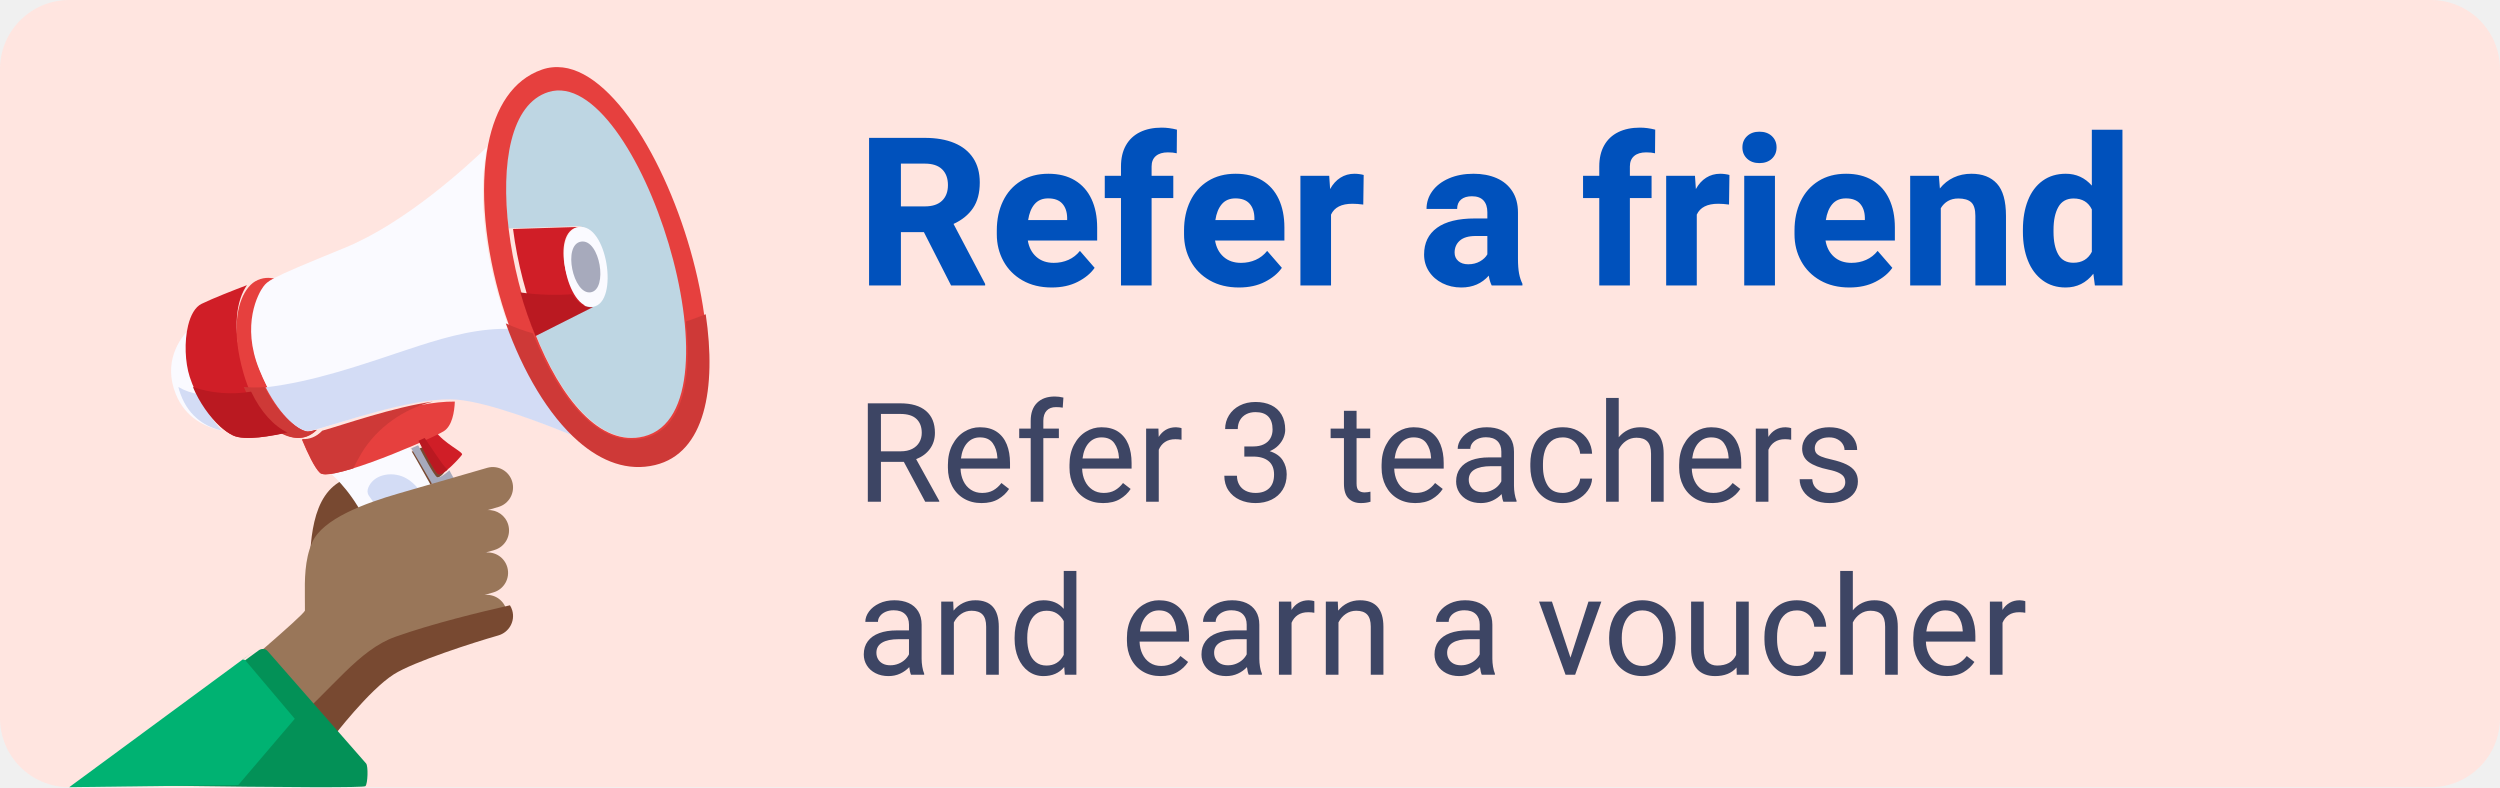
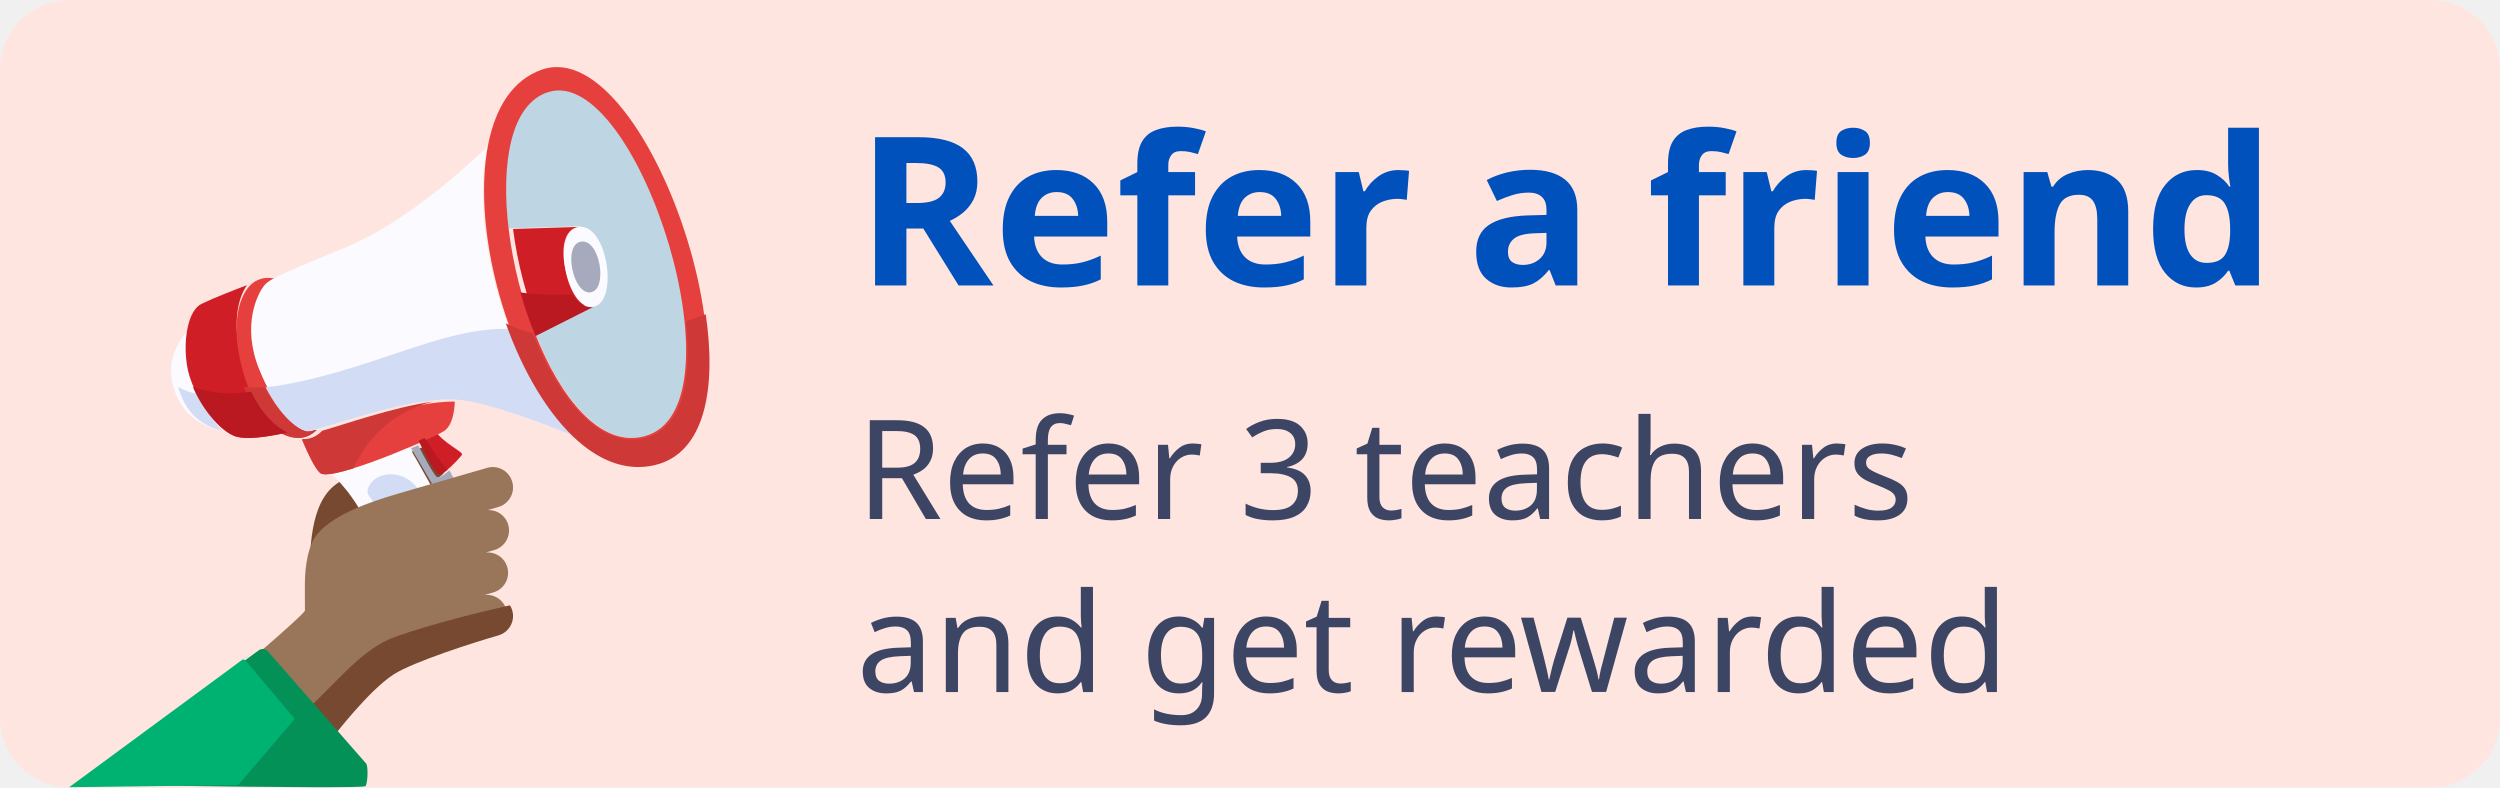
<svg xmlns="http://www.w3.org/2000/svg" xmlns:xlink="http://www.w3.org/1999/xlink" width="289px" height="91px" viewBox="0 0 289 91" version="1.1">
  <defs>
    <polygon id="path-1" points="0.009 0.022 25.844 0.022 25.844 46.083 0.009 46.083" />
  </defs>
  <g id="mobile" stroke="none" stroke-width="1" fill="none" fill-rule="evenodd">
-     <g id="mobile---1st-login" transform="translate(-16, -368)">
-       <g id="refer-a-friend" transform="translate(16, 368)">
+     <g id="mobile---homepage" transform="translate(-16, -1178)">
+       <g id="refer-a-friend" transform="translate(16, 1178)">
        <g id="banner">
          <rect id="Rectangle" fill="#FFE5E0" x="0" y="0" width="289" height="91" rx="8" />
-           <g id="Group-2" transform="translate(8, 1)">
-             <g id="speaker" transform="translate(0, 6.728972)">
+           <g id="Group-2" transform="translate(8, 7)">
+             <g id="speaker" transform="translate(0, 0.728972)">
              <path d="M25.362,43.793 L25.234,43.762 C25.276,43.772 25.319,43.783 25.362,43.793 M47.095,58.798 L47.146,58.927 C47.13,58.883 47.113,58.841 47.095,58.798 M47.085,58.77 L47.112,58.842 C47.103,58.818 47.094,58.794 47.085,58.77" id="Fill-1" fill="#D08527" />
              <path d="M30.289,60.418 C29.291,60.824 28.158,60.334 27.757,59.323 C27.855,55.244 27.821,49.329 31.933,47.637 L33.586,46.957 L41.065,43.881 C42.063,43.475 43.197,43.965 43.597,44.976 C43.998,45.987 43.514,47.135 42.517,47.541 L30.289,60.418 Z" id="Fill-3" fill="#784931" />
              <path d="M42.5,47.409 C42.113,47.128 40.845,44.723 40.337,43.738 C40.08,43.855 39.811,43.975 39.533,44.098 C41.881,47.981 48.46,59.244 47.281,61.402 C48.199,60.169 48.598,58.513 48.779,57.935 C48.916,57.497 46.675,51.521 43.951,46.645 C43.365,47.158 42.745,47.587 42.5,47.409" id="Fill-5" fill="#A7AABC" />
              <path d="M40.374,43.018 C40.901,44.101 42.215,46.749 42.616,47.058 C42.87,47.254 43.512,46.781 44.12,46.217 C44.721,45.66 45.287,45.013 45.408,44.834 C45.612,44.533 43.299,43.542 42.287,42.056 C41.786,42.323 41.13,42.654 40.374,43.018" id="Fill-7" fill="#D01E27" />
              <path d="M39.174,43.738 C36.329,45.027 32.506,46.58 30.28,47.046 C31.606,48.23 33.756,50.653 35.349,54.902 C37.818,61.488 37.05,62.583 37.971,63.398 C38.892,64.213 44.001,64.361 46.816,61.786 C46.874,61.733 46.922,61.669 46.962,61.594 C48.147,59.367 41.535,47.745 39.174,43.738" id="Fill-9" fill="#FAFAFF" />
              <path d="M26.916,43.123 C27.556,44.655 28.368,46.377 28.991,46.945 C29.227,47.16 29.859,47.143 30.732,46.969 C32.988,46.521 36.864,45.03 39.748,43.791 C40.031,43.669 40.305,43.55 40.567,43.435 C41.31,43.107 41.956,42.808 42.447,42.568 C42.821,42.386 43.106,42.237 43.277,42.133 C44.281,41.527 44.532,39.853 44.579,38.693 C39.821,38.628 32.158,41.375 29.228,42.176 C28.562,42.871 27.764,43.172 26.916,43.123" id="Fill-11" fill="#E6403E" />
              <path d="M14.08,36.295 C13.519,34.582 13.426,32.144 13.885,30.28 C12.758,31.442 10.833,34.119 12.314,37.808 C13.445,40.625 15.807,41.676 17.664,42.056 C16.163,40.657 14.777,38.422 14.08,36.295" id="Fill-13" fill="#FAFAFF" />
              <path d="M20.2,35.014 C18.71,29.995 19.427,26.832 20.549,25.234 C19.097,25.785 16.623,26.748 15.307,27.392 C14.547,27.763 14.033,28.715 13.744,29.903 C13.295,31.744 13.386,34.151 13.935,35.843 C14.618,37.943 15.974,40.151 17.443,41.532 C17.919,41.981 18.408,42.343 18.889,42.585 C20.27,43.282 23.463,42.655 25.234,42.223 C23.268,41.257 21.292,38.694 20.2,35.014" id="Fill-15" fill="#D01E27" />
              <path d="M28.598,41.931 C28.055,42.086 27.678,42.169 27.52,42.148 C26.49,42.005 24.109,40.238 22.049,35.061 C19.989,29.884 21.949,26.231 22.501,25.485 C22.74,25.162 22.941,24.925 23.76,24.48 C23.185,24.349 22.337,24.303 21.495,24.798 C21.152,25 20.797,25.333 20.477,25.806 C19.413,27.375 18.733,30.479 20.146,35.405 C21.182,39.017 23.055,41.532 24.919,42.48 C25.4,42.725 25.88,42.864 26.346,42.892 C27.171,42.941 27.949,42.637 28.598,41.931" id="Fill-17" fill="#E6403E" />
              <path d="M48.313,9.252 C46.124,11.372 38.883,18.056 31.82,20.931 C27.032,22.881 24.842,23.817 23.74,24.399 C22.896,24.844 22.689,25.081 22.443,25.405 C21.874,26.151 19.855,29.81 21.977,34.995 C24.1,40.18 26.553,41.95 27.614,42.092 C27.776,42.114 28.165,42.03 28.724,41.875 C31.665,41.062 39.354,38.272 44.129,38.338 C44.384,38.341 44.631,38.352 44.867,38.373 C48.609,38.696 55.086,41.269 58.879,42.897 C51.205,36.211 46.182,19.645 48.313,9.252" id="Fill-19" fill="#FAFAFF" />
              <path d="M55.414,2.707 C51.011,4.067 49.826,10.968 50.77,18.678 L58.474,18.429 C61.854,17.932 63.333,26.905 60.182,27.394 L53.839,30.75 C56.814,38.274 61.464,44.014 66.58,42.712 C78.708,39.627 65.848,-0.515 55.414,2.707" id="Fill-21" fill="#BED6E3" />
              <path d="M60.561,27.073 C57.463,27.54 55.558,18.98 58.881,18.505 L51.308,18.743 C51.793,22.593 52.85,26.653 54.325,30.28 L60.561,27.073 Z" id="Fill-23" fill="#D01E27" />
              <g id="Group-27" transform="translate(47.94393, 0)">
                <mask id="mask-2" fill="white">
                  <use xlink:href="#path-1" />
                </mask>
                <g id="Clip-26" />
                <path d="M5.901,30.812 C4.416,27.036 3.352,22.808 2.864,18.8 C1.93,11.128 3.103,4.262 7.459,2.909 C17.784,-0.298 30.509,39.646 18.508,42.716 C13.445,44.011 8.844,38.299 5.901,30.812 M6.727,0.31 C3.323,1.479 1.342,4.701 0.497,8.928 C-1.613,19.483 3.361,36.305 10.959,43.096 C13.607,45.462 16.573,46.61 19.668,45.851 C34.582,42.193 19.384,-4.037 6.727,0.31" id="Fill-25" fill="#E6403E" mask="url(#mask-2)" />
              </g>
              <path d="M60.565,27.737 C63.611,27.235 62.181,18.014 58.913,18.525 C55.645,19.036 57.519,28.239 60.565,27.737" id="Fill-28" fill="#FAFAFF" />
              <path d="M60.283,26.062 C62.314,25.743 61.36,19.875 59.182,20.2 C57.003,20.525 58.252,26.382 60.283,26.062" id="Fill-30" fill="#A7AABC" />
              <path d="M50.753,30.282 C50.448,30.279 50.143,30.281 49.838,30.291 C46.141,30.413 42.566,31.532 39.068,32.693 C33.715,34.47 28.293,36.392 22.71,37.047 C24.603,40.677 26.568,41.989 27.489,42.109 C27.652,42.131 28.042,42.049 28.604,41.897 C31.556,41.101 39.276,38.371 44.07,38.435 C44.326,38.439 44.574,38.449 44.811,38.469 C48.568,38.786 55.071,41.304 58.879,42.897 C55.553,40.072 52.723,35.446 50.753,30.282" id="Fill-32" fill="#D3DCF5" />
              <path d="M12.617,37.009 C12.683,37.272 12.765,37.54 12.863,37.813 C13.878,40.626 15.998,41.676 17.664,42.056 C16.642,40.996 15.68,39.455 15.002,37.845 C14.169,37.708 13.349,37.437 12.617,37.009" id="Fill-34" fill="#D3DCF5" />
              <path d="M34.659,48.455 C34.523,48.717 34.436,49.024 34.518,49.308 C34.572,49.494 34.693,49.652 34.807,49.808 C36.598,52.242 37.359,55.276 37.946,58.248 C38.133,59.197 38.356,60.234 39.109,60.836 C39.509,61.154 40.016,61.309 40.522,61.373 C41.68,61.521 43.021,61.107 43.518,60.042 C43.83,59.375 43.752,58.595 43.64,57.866 C43.302,55.681 42.707,53.536 41.87,51.492 C41.243,49.96 40.407,48.404 38.984,47.576 C37.56,46.747 35.421,46.987 34.659,48.455" id="Fill-36" fill="#D3DCF5" />
              <path d="M73.581,28.598 C72.822,28.894 72.058,29.176 71.289,29.441 C72.041,36.17 70.867,41.832 66.546,42.911 C61.388,44.2 56.701,38.517 53.702,31.069 C53.666,30.98 53.632,30.889 53.596,30.799 C52.521,30.504 51.474,30.123 50.467,29.65 C52.454,35.228 55.386,40.261 58.856,43.29 C61.553,45.644 64.574,46.786 67.728,46.03 C73.506,44.647 74.847,37.136 73.581,28.598" id="Fill-38" fill="#CE3937" />
              <path d="M29.256,42.057 C28.582,42.77 27.774,43.077 26.916,43.028 C27.563,44.596 28.386,46.36 29.016,46.941 C29.255,47.161 29.894,47.144 30.778,46.966 C31.37,46.847 32.073,46.656 32.84,46.416 C33.139,45.825 33.44,45.237 33.774,44.682 C35.573,41.697 38.651,39.523 42.056,38.692 C37.426,39.342 31.706,41.38 29.256,42.057" id="Fill-40" fill="#CE3937" />
              <path d="M28.598,42.005 C28.593,41.989 28.589,41.973 28.584,41.957 C28.049,42.097 27.676,42.171 27.516,42.15 C26.564,42.028 24.534,40.699 22.577,37.022 C21.782,37.077 20.982,37.073 20.187,37.009 C21.342,39.763 23.039,41.682 24.729,42.481 C25.245,42.725 25.759,42.864 26.258,42.892 C27.112,42.94 27.918,42.657 28.598,42.005" id="Fill-42" fill="#CE3937" />
              <path d="M52.15,26.075 C52.646,27.805 53.234,29.504 53.905,31.121 L60.561,27.764 C59.615,27.904 58.775,27.271 58.138,26.284 C56.142,26.423 54.13,26.354 52.15,26.075" id="Fill-44" fill="#BA1921" />
              <path d="M25.234,42.266 C23.692,41.552 22.145,39.903 21.029,37.543 C18.787,37.919 16.435,37.742 14.299,37.009 C15.029,38.748 16.224,40.483 17.505,41.62 C17.978,42.04 18.463,42.378 18.94,42.605 C20.31,43.257 23.477,42.671 25.234,42.266" id="Fill-46" fill="#BA1921" />
              <path d="M43.738,46.575 C43.26,46.102 42.876,45.537 42.498,44.977 L41.09,42.897 C40.863,43.004 40.625,43.115 40.374,43.23 C40.899,44.257 42.21,46.767 42.609,47.06 C42.811,47.208 43.259,46.954 43.738,46.575" id="Fill-48" fill="#BA1921" />
              <path d="M18.052,71.039 C18.868,70.35 26.854,63.603 27.25,62.868 C27.259,62.853 27.252,62.116 27.242,61.221 C27.224,59.352 27.201,57.012 28.077,54.99 C29.273,52.23 34.24,50.428 38.078,49.317 L48.323,46.352 C49.568,45.996 50.865,46.722 51.218,47.972 C51.573,49.223 50.85,50.525 49.605,50.88 L48.365,51.239 C49.439,51.176 50.45,51.864 50.756,52.946 C51.11,54.196 50.387,55.498 49.142,55.854 L48.113,56.152 C49.238,56.016 50.326,56.717 50.645,57.846 C50.999,59.096 50.277,60.398 49.031,60.753 L48.003,61.051 C49.127,60.915 50.215,61.616 50.535,62.746 C50.889,63.996 50.166,65.298 48.921,65.653 C46.124,66.463 39.229,68.702 36.948,70.17 C34.086,72.011 30.001,77.435 29.989,77.45 C29.447,78.165 28.511,78.402 27.718,78.088 L27.717,78.091 L19.175,74.689 L17.664,71.435 C17.775,71.283 17.906,71.15 18.052,71.039" id="Fill-50" fill="#997659" />
              <path d="M50.951,62.243 C51.065,62.425 51.156,62.625 51.218,62.841 C51.575,64.083 50.847,65.377 49.592,65.731 C46.774,66.535 39.829,68.76 37.531,70.219 C34.647,72.049 30.532,77.44 30.52,77.455 C29.974,78.166 29.032,78.401 28.233,78.089 L28.232,78.092 L25.234,76.369 C30.536,71.834 33.411,67.403 37.723,65.876 C42.034,64.35 47.457,63.036 50.951,62.243" id="Fill-52" fill="#784931" />
              <path d="M10.093,76.068 L21.911,67.449 C22.229,67.217 22.672,67.234 22.93,67.528 L34.323,80.532 C34.579,80.825 34.519,82.87 34.244,83.147 C34.061,83.332 26.028,83.31 10.144,83.083 L10.093,76.068 Z" id="Fill-54" fill="#039157" />
              <path d="M0,83.271 L21.706,67.29 L20.068,68.511 C20.199,68.518 20.313,68.549 20.378,68.626 L26.075,75.363 L19.541,83.024 L0,83.271 Z" id="Fill-57" fill="#00B272" />
            </g>
          </g>
        </g>
-         <g id="messaging-copy" transform="translate(99, 8)" fill-rule="nonzero">
-           <path d="M9.578,49.906 L9.578,50 L7.953,50 L5.484,45.391 L2.836,45.391 L2.836,50 L1.32,50 L1.32,38.625 L5.086,38.625 C6.372,38.625 7.359,38.918 8.047,39.504 C8.734,40.09 9.078,40.935 9.078,42.039 C9.078,42.742 8.887,43.358 8.504,43.887 C8.121,44.415 7.589,44.812 6.906,45.078 L9.578,49.906 Z M5.125,44.172 C5.646,44.172 6.089,44.078 6.453,43.891 C6.818,43.703 7.092,43.448 7.277,43.125 C7.462,42.802 7.555,42.44 7.555,42.039 C7.555,41.352 7.352,40.815 6.945,40.43 C6.539,40.044 5.919,39.852 5.086,39.852 L2.836,39.852 L2.836,44.172 L5.125,44.172 Z M17.758,46.172 L12.039,46.172 C12.055,46.698 12.164,47.174 12.367,47.602 C12.57,48.029 12.858,48.366 13.23,48.613 C13.603,48.861 14.039,48.984 14.539,48.984 C15.029,48.984 15.452,48.885 15.809,48.688 C16.165,48.49 16.484,48.206 16.766,47.836 L17.648,48.523 C17.336,49.003 16.919,49.395 16.398,49.699 C15.878,50.004 15.232,50.156 14.461,50.156 C13.69,50.156 13.01,49.982 12.422,49.633 C11.833,49.284 11.379,48.799 11.059,48.18 C10.738,47.56 10.578,46.857 10.578,46.07 L10.578,45.734 C10.578,44.854 10.75,44.085 11.094,43.426 C11.438,42.767 11.892,42.263 12.457,41.914 C13.022,41.565 13.628,41.391 14.273,41.391 C15.06,41.391 15.712,41.566 16.23,41.918 C16.749,42.27 17.133,42.755 17.383,43.375 C17.633,43.995 17.758,44.711 17.758,45.523 L17.758,46.172 Z M16.297,44.891 C16.255,44.229 16.077,43.676 15.762,43.23 C15.447,42.785 14.951,42.562 14.273,42.562 C13.69,42.562 13.204,42.775 12.816,43.199 C12.428,43.624 12.185,44.224 12.086,45 L16.297,45 L16.297,44.891 Z M23.07,39.062 C22.607,39.062 22.247,39.199 21.992,39.473 C21.737,39.746 21.609,40.138 21.609,40.648 L21.609,41.547 L23.406,41.547 L23.406,42.648 L21.609,42.648 L21.609,50 L20.148,50 L20.148,42.648 L18.82,42.648 L18.82,41.547 L20.148,41.547 L20.148,40.648 C20.148,39.747 20.395,39.053 20.887,38.566 C21.379,38.079 22.062,37.836 22.938,37.836 C23.255,37.836 23.586,37.878 23.93,37.961 L23.852,39.125 C23.617,39.083 23.357,39.062 23.07,39.062 Z M31.812,46.172 L26.094,46.172 C26.109,46.698 26.219,47.174 26.422,47.602 C26.625,48.029 26.913,48.366 27.285,48.613 C27.658,48.861 28.094,48.984 28.594,48.984 C29.083,48.984 29.507,48.885 29.863,48.688 C30.22,48.49 30.539,48.206 30.82,47.836 L31.703,48.523 C31.391,49.003 30.974,49.395 30.453,49.699 C29.932,50.004 29.286,50.156 28.516,50.156 C27.745,50.156 27.065,49.982 26.477,49.633 C25.888,49.284 25.434,48.799 25.113,48.18 C24.793,47.56 24.633,46.857 24.633,46.07 L24.633,45.734 C24.633,44.854 24.805,44.085 25.148,43.426 C25.492,42.767 25.947,42.263 26.512,41.914 C27.077,41.565 27.682,41.391 28.328,41.391 C29.115,41.391 29.767,41.566 30.285,41.918 C30.803,42.27 31.187,42.755 31.438,43.375 C31.688,43.995 31.812,44.711 31.812,45.523 L31.812,46.172 Z M30.352,44.891 C30.31,44.229 30.132,43.676 29.816,43.23 C29.501,42.785 29.005,42.562 28.328,42.562 C27.745,42.562 27.259,42.775 26.871,43.199 C26.483,43.624 26.24,44.224 26.141,45 L30.352,45 L30.352,44.891 Z M36.945,41.391 C37.039,41.391 37.156,41.402 37.297,41.426 C37.438,41.449 37.534,41.474 37.586,41.5 L37.586,42.836 C37.362,42.794 37.125,42.773 36.875,42.773 C36.396,42.773 35.996,42.88 35.676,43.094 C35.355,43.307 35.115,43.607 34.953,43.992 L34.953,50 L33.492,50 L33.492,41.547 L34.914,41.547 L34.945,42.508 C35.164,42.154 35.44,41.879 35.773,41.684 C36.107,41.488 36.497,41.391 36.945,41.391 Z M47.781,44.156 C48.479,44.38 48.98,44.733 49.285,45.215 C49.59,45.697 49.742,46.234 49.742,46.828 C49.742,47.521 49.586,48.117 49.273,48.617 C48.961,49.117 48.533,49.499 47.988,49.762 C47.444,50.025 46.828,50.156 46.141,50.156 C45.469,50.156 44.859,50.031 44.312,49.781 C43.766,49.531 43.332,49.168 43.012,48.691 C42.691,48.215 42.531,47.648 42.531,46.992 L43.992,46.992 C43.992,47.388 44.079,47.737 44.254,48.039 C44.428,48.341 44.677,48.574 45,48.738 C45.323,48.902 45.703,48.984 46.141,48.984 C46.813,48.984 47.337,48.805 47.715,48.445 C48.092,48.086 48.281,47.557 48.281,46.859 C48.281,46.167 48.069,45.647 47.645,45.301 C47.22,44.954 46.63,44.781 45.875,44.781 L44.844,44.781 L44.844,43.609 L45.875,43.609 C46.359,43.609 46.77,43.526 47.105,43.359 C47.441,43.193 47.693,42.961 47.859,42.664 C48.026,42.367 48.109,42.029 48.109,41.648 C48.109,40.992 47.944,40.493 47.613,40.152 C47.283,39.811 46.789,39.641 46.133,39.641 C45.727,39.641 45.37,39.721 45.062,39.883 C44.755,40.044 44.516,40.272 44.344,40.566 C44.172,40.861 44.086,41.206 44.086,41.602 L42.625,41.602 C42.625,41.023 42.772,40.495 43.066,40.016 C43.361,39.536 43.773,39.159 44.305,38.883 C44.836,38.607 45.445,38.469 46.133,38.469 C46.826,38.469 47.43,38.591 47.945,38.836 C48.461,39.081 48.861,39.444 49.145,39.926 C49.428,40.408 49.57,40.992 49.57,41.68 C49.57,41.977 49.505,42.284 49.375,42.602 C49.245,42.919 49.046,43.216 48.777,43.492 C48.509,43.768 48.177,43.99 47.781,44.156 Z M59.43,50 C59.096,50.104 58.724,50.156 58.312,50.156 C57.724,50.156 57.251,49.979 56.895,49.625 C56.538,49.271 56.359,48.695 56.359,47.898 L56.359,42.648 L54.82,42.648 L54.82,41.547 L56.359,41.547 L56.359,39.492 L57.82,39.492 L57.82,41.547 L59.398,41.547 L59.398,42.648 L57.82,42.648 L57.82,47.906 C57.82,48.307 57.904,48.577 58.07,48.715 C58.237,48.853 58.464,48.922 58.75,48.922 C58.859,48.922 58.979,48.913 59.109,48.895 C59.24,48.876 59.344,48.857 59.422,48.836 L59.43,50 Z M67.891,46.172 L62.172,46.172 C62.188,46.698 62.297,47.174 62.5,47.602 C62.703,48.029 62.991,48.366 63.363,48.613 C63.736,48.861 64.172,48.984 64.672,48.984 C65.161,48.984 65.585,48.885 65.941,48.688 C66.298,48.49 66.617,48.206 66.898,47.836 L67.781,48.523 C67.469,49.003 67.052,49.395 66.531,49.699 C66.01,50.004 65.365,50.156 64.594,50.156 C63.823,50.156 63.143,49.982 62.555,49.633 C61.966,49.284 61.512,48.799 61.191,48.18 C60.871,47.56 60.711,46.857 60.711,46.07 L60.711,45.734 C60.711,44.854 60.883,44.085 61.227,43.426 C61.57,42.767 62.025,42.263 62.59,41.914 C63.155,41.565 63.76,41.391 64.406,41.391 C65.193,41.391 65.845,41.566 66.363,41.918 C66.882,42.27 67.266,42.755 67.516,43.375 C67.766,43.995 67.891,44.711 67.891,45.523 L67.891,46.172 Z M66.43,44.891 C66.388,44.229 66.21,43.676 65.895,43.23 C65.579,42.785 65.083,42.562 64.406,42.562 C63.823,42.562 63.337,42.775 62.949,43.199 C62.561,43.624 62.318,44.224 62.219,45 L66.43,45 L66.43,44.891 Z M76.016,48.156 C76.016,48.453 76.042,48.759 76.094,49.074 C76.146,49.389 76.219,49.656 76.312,49.875 L76.312,50 L74.789,50 C74.701,49.797 74.633,49.503 74.586,49.117 C74.294,49.43 73.944,49.681 73.535,49.871 C73.126,50.061 72.677,50.156 72.188,50.156 C71.625,50.156 71.126,50.046 70.691,49.824 C70.257,49.603 69.921,49.302 69.684,48.922 C69.447,48.542 69.328,48.12 69.328,47.656 C69.328,47.057 69.483,46.549 69.793,46.133 C70.103,45.716 70.543,45.402 71.113,45.191 C71.684,44.98 72.357,44.875 73.133,44.875 L74.555,44.875 L74.555,44.203 C74.555,43.687 74.402,43.283 74.098,42.988 C73.793,42.694 73.354,42.547 72.781,42.547 C72.432,42.547 72.12,42.608 71.844,42.73 C71.568,42.853 71.353,43.017 71.199,43.223 C71.046,43.428 70.969,43.651 70.969,43.891 L69.508,43.891 C69.508,43.479 69.648,43.081 69.93,42.695 C70.211,42.31 70.607,41.996 71.117,41.754 C71.628,41.512 72.211,41.391 72.867,41.391 C73.492,41.391 74.04,41.496 74.512,41.707 C74.983,41.918 75.352,42.236 75.617,42.66 C75.883,43.085 76.016,43.604 76.016,44.219 L76.016,48.156 Z M72.398,48.906 C72.732,48.906 73.043,48.848 73.332,48.73 C73.621,48.613 73.87,48.458 74.078,48.266 C74.286,48.073 74.445,47.865 74.555,47.641 L74.555,45.891 L73.367,45.891 C72.534,45.891 71.896,46.022 71.453,46.285 C71.01,46.548 70.789,46.937 70.789,47.453 C70.789,47.729 70.852,47.977 70.977,48.195 C71.102,48.414 71.284,48.587 71.523,48.715 C71.763,48.842 72.055,48.906 72.398,48.906 Z M85.047,47.328 C85.021,47.823 84.852,48.288 84.539,48.723 C84.227,49.158 83.816,49.505 83.309,49.766 C82.801,50.026 82.255,50.156 81.672,50.156 C80.854,50.156 80.163,49.967 79.598,49.59 C79.033,49.212 78.609,48.704 78.328,48.066 C78.047,47.428 77.906,46.719 77.906,45.938 L77.906,45.609 C77.906,44.828 78.047,44.118 78.328,43.48 C78.609,42.842 79.033,42.335 79.598,41.957 C80.163,41.579 80.854,41.391 81.672,41.391 C82.318,41.391 82.892,41.523 83.395,41.789 C83.897,42.055 84.292,42.421 84.578,42.887 C84.865,43.353 85.021,43.875 85.047,44.453 L83.664,44.453 C83.638,44.104 83.539,43.785 83.367,43.496 C83.195,43.207 82.964,42.979 82.672,42.812 C82.38,42.646 82.047,42.562 81.672,42.562 C81.115,42.562 80.664,42.707 80.32,42.996 C79.977,43.285 79.732,43.658 79.586,44.113 C79.44,44.569 79.367,45.068 79.367,45.609 L79.367,45.938 C79.367,46.802 79.546,47.526 79.902,48.109 C80.259,48.693 80.849,48.984 81.672,48.984 C82.01,48.984 82.327,48.913 82.621,48.77 C82.915,48.626 83.156,48.428 83.344,48.176 C83.531,47.923 83.638,47.641 83.664,47.328 L85.047,47.328 Z M90.609,41.391 C92.417,41.391 93.32,42.414 93.32,44.461 L93.32,50 L91.859,50 L91.859,44.445 C91.859,43.799 91.72,43.331 91.441,43.039 C91.163,42.747 90.742,42.602 90.18,42.602 C89.732,42.602 89.329,42.724 88.973,42.969 C88.616,43.214 88.333,43.542 88.125,43.953 L88.125,50 L86.664,50 L86.664,38 L88.125,38 L88.125,42.547 C88.432,42.177 88.797,41.892 89.219,41.691 C89.641,41.491 90.104,41.391 90.609,41.391 Z M102.289,46.172 L96.57,46.172 C96.586,46.698 96.695,47.174 96.898,47.602 C97.102,48.029 97.389,48.366 97.762,48.613 C98.134,48.861 98.57,48.984 99.07,48.984 C99.56,48.984 99.983,48.885 100.34,48.688 C100.697,48.49 101.016,48.206 101.297,47.836 L102.18,48.523 C101.867,49.003 101.451,49.395 100.93,49.699 C100.409,50.004 99.763,50.156 98.992,50.156 C98.221,50.156 97.542,49.982 96.953,49.633 C96.365,49.284 95.91,48.799 95.59,48.18 C95.27,47.56 95.109,46.857 95.109,46.07 L95.109,45.734 C95.109,44.854 95.281,44.085 95.625,43.426 C95.969,42.767 96.423,42.263 96.988,41.914 C97.553,41.565 98.159,41.391 98.805,41.391 C99.591,41.391 100.243,41.566 100.762,41.918 C101.28,42.27 101.664,42.755 101.914,43.375 C102.164,43.995 102.289,44.711 102.289,45.523 L102.289,46.172 Z M100.828,44.891 C100.786,44.229 100.608,43.676 100.293,43.23 C99.978,42.785 99.482,42.562 98.805,42.562 C98.221,42.562 97.736,42.775 97.348,43.199 C96.96,43.624 96.716,44.224 96.617,45 L100.828,45 L100.828,44.891 Z M107.422,41.391 C107.516,41.391 107.633,41.402 107.773,41.426 C107.914,41.449 108.01,41.474 108.062,41.5 L108.062,42.836 C107.839,42.794 107.602,42.773 107.352,42.773 C106.872,42.773 106.473,42.88 106.152,43.094 C105.832,43.307 105.591,43.607 105.43,43.992 L105.43,50 L103.969,50 L103.969,41.547 L105.391,41.547 L105.422,42.508 C105.641,42.154 105.917,41.879 106.25,41.684 C106.583,41.488 106.974,41.391 107.422,41.391 Z M112.375,46.289 C111.37,46.081 110.611,45.789 110.098,45.414 C109.585,45.039 109.328,44.521 109.328,43.859 C109.328,43.411 109.458,43 109.719,42.625 C109.979,42.25 110.348,41.951 110.824,41.727 C111.301,41.503 111.846,41.391 112.461,41.391 C113.117,41.391 113.69,41.508 114.18,41.742 C114.669,41.977 115.043,42.293 115.301,42.691 C115.559,43.09 115.688,43.534 115.688,44.023 L114.227,44.023 C114.227,43.784 114.156,43.552 114.016,43.328 C113.875,43.104 113.671,42.921 113.402,42.777 C113.134,42.634 112.82,42.562 112.461,42.562 C112.081,42.562 111.766,42.621 111.516,42.738 C111.266,42.855 111.082,43.009 110.965,43.199 C110.848,43.389 110.789,43.594 110.789,43.812 C110.789,44.036 110.842,44.223 110.949,44.371 C111.056,44.52 111.249,44.654 111.527,44.773 C111.806,44.893 112.208,45.01 112.734,45.125 C113.443,45.286 114.018,45.477 114.461,45.695 C114.904,45.914 115.233,46.182 115.449,46.5 C115.665,46.818 115.773,47.203 115.773,47.656 C115.773,48.146 115.638,48.579 115.367,48.957 C115.096,49.335 114.714,49.629 114.219,49.84 C113.724,50.051 113.151,50.156 112.5,50.156 C111.781,50.156 111.16,50.027 110.637,49.77 C110.113,49.512 109.716,49.172 109.445,48.75 C109.174,48.328 109.039,47.878 109.039,47.398 L110.5,47.398 C110.521,47.773 110.63,48.079 110.828,48.316 C111.026,48.553 111.272,48.724 111.566,48.828 C111.861,48.932 112.172,48.984 112.5,48.984 C112.88,48.984 113.207,48.931 113.48,48.824 C113.754,48.717 113.961,48.572 114.102,48.387 C114.242,48.202 114.312,47.992 114.312,47.758 C114.312,47.523 114.263,47.32 114.164,47.148 C114.065,46.977 113.875,46.818 113.594,46.672 C113.312,46.526 112.906,46.398 112.375,46.289 Z M7.539,68.156 C7.539,68.453 7.565,68.759 7.617,69.074 C7.669,69.389 7.742,69.656 7.836,69.875 L7.836,70 L6.312,70 C6.224,69.797 6.156,69.503 6.109,69.117 C5.818,69.43 5.467,69.681 5.059,69.871 C4.65,70.061 4.201,70.156 3.711,70.156 C3.148,70.156 2.65,70.046 2.215,69.824 C1.78,69.603 1.444,69.302 1.207,68.922 C0.97,68.542 0.852,68.12 0.852,67.656 C0.852,67.057 1.007,66.549 1.316,66.133 C1.626,65.716 2.066,65.402 2.637,65.191 C3.207,64.98 3.88,64.875 4.656,64.875 L6.078,64.875 L6.078,64.203 C6.078,63.687 5.926,63.283 5.621,62.988 C5.316,62.694 4.878,62.547 4.305,62.547 C3.956,62.547 3.643,62.608 3.367,62.73 C3.091,62.853 2.876,63.017 2.723,63.223 C2.569,63.428 2.492,63.651 2.492,63.891 L1.031,63.891 C1.031,63.479 1.172,63.081 1.453,62.695 C1.734,62.31 2.13,61.996 2.641,61.754 C3.151,61.512 3.734,61.391 4.391,61.391 C5.016,61.391 5.564,61.496 6.035,61.707 C6.507,61.918 6.875,62.236 7.141,62.66 C7.406,63.085 7.539,63.604 7.539,64.219 L7.539,68.156 Z M3.922,68.906 C4.255,68.906 4.566,68.848 4.855,68.73 C5.145,68.613 5.393,68.458 5.602,68.266 C5.81,68.073 5.969,67.865 6.078,67.641 L6.078,65.891 L4.891,65.891 C4.057,65.891 3.419,66.022 2.977,66.285 C2.534,66.548 2.312,66.937 2.312,67.453 C2.312,67.729 2.375,67.977 2.5,68.195 C2.625,68.414 2.807,68.587 3.047,68.715 C3.286,68.842 3.578,68.906 3.922,68.906 Z M13.75,61.391 C15.557,61.391 16.461,62.414 16.461,64.461 L16.461,70 L15,70 L15,64.445 C15,63.799 14.861,63.331 14.582,63.039 C14.303,62.747 13.883,62.602 13.32,62.602 C12.872,62.602 12.47,62.724 12.113,62.969 C11.757,63.214 11.474,63.542 11.266,63.953 L11.266,70 L9.805,70 L9.805,61.547 L11.188,61.547 L11.234,62.586 C11.542,62.206 11.909,61.911 12.336,61.703 C12.763,61.495 13.234,61.391 13.75,61.391 Z M25.43,58 L25.43,70 L24.094,70 L24.023,69.102 C23.451,69.805 22.648,70.156 21.617,70.156 C20.966,70.156 20.388,69.971 19.883,69.602 C19.378,69.232 18.986,68.721 18.707,68.07 C18.428,67.419 18.289,66.685 18.289,65.867 L18.289,65.703 C18.289,64.849 18.427,64.096 18.703,63.445 C18.979,62.794 19.37,62.289 19.875,61.93 C20.38,61.57 20.966,61.391 21.633,61.391 C22.628,61.391 23.406,61.721 23.969,62.383 L23.969,58 L25.43,58 Z M21.977,68.938 C22.878,68.938 23.542,68.529 23.969,67.711 L23.969,63.797 C23.771,63.427 23.509,63.135 23.184,62.922 C22.858,62.708 22.461,62.602 21.992,62.602 C21.487,62.602 21.066,62.738 20.73,63.012 C20.395,63.285 20.147,63.656 19.988,64.125 C19.829,64.594 19.75,65.12 19.75,65.703 L19.75,65.867 C19.75,66.451 19.829,66.973 19.988,67.434 C20.147,67.895 20.393,68.26 20.727,68.531 C21.06,68.802 21.477,68.938 21.977,68.938 Z M38.453,66.172 L32.734,66.172 C32.75,66.698 32.859,67.174 33.062,67.602 C33.266,68.029 33.553,68.366 33.926,68.613 C34.298,68.861 34.734,68.984 35.234,68.984 C35.724,68.984 36.147,68.885 36.504,68.688 C36.861,68.49 37.18,68.206 37.461,67.836 L38.344,68.523 C38.031,69.003 37.615,69.395 37.094,69.699 C36.573,70.004 35.927,70.156 35.156,70.156 C34.385,70.156 33.706,69.982 33.117,69.633 C32.529,69.284 32.074,68.799 31.754,68.18 C31.434,67.56 31.273,66.857 31.273,66.07 L31.273,65.734 C31.273,64.854 31.445,64.085 31.789,63.426 C32.133,62.767 32.587,62.263 33.152,61.914 C33.717,61.565 34.323,61.391 34.969,61.391 C35.755,61.391 36.408,61.566 36.926,61.918 C37.444,62.27 37.828,62.755 38.078,63.375 C38.328,63.995 38.453,64.711 38.453,65.523 L38.453,66.172 Z M36.992,64.891 C36.951,64.229 36.772,63.676 36.457,63.23 C36.142,62.785 35.646,62.562 34.969,62.562 C34.385,62.562 33.9,62.775 33.512,63.199 C33.124,63.624 32.88,64.224 32.781,65 L36.992,65 L36.992,64.891 Z M46.578,68.156 C46.578,68.453 46.604,68.759 46.656,69.074 C46.708,69.389 46.781,69.656 46.875,69.875 L46.875,70 L45.352,70 C45.263,69.797 45.195,69.503 45.148,69.117 C44.857,69.43 44.507,69.681 44.098,69.871 C43.689,70.061 43.24,70.156 42.75,70.156 C42.187,70.156 41.689,70.046 41.254,69.824 C40.819,69.603 40.483,69.302 40.246,68.922 C40.009,68.542 39.891,68.12 39.891,67.656 C39.891,67.057 40.046,66.549 40.355,66.133 C40.665,65.716 41.105,65.402 41.676,65.191 C42.246,64.98 42.919,64.875 43.695,64.875 L45.117,64.875 L45.117,64.203 C45.117,63.687 44.965,63.283 44.66,62.988 C44.355,62.694 43.917,62.547 43.344,62.547 C42.995,62.547 42.682,62.608 42.406,62.73 C42.13,62.853 41.915,63.017 41.762,63.223 C41.608,63.428 41.531,63.651 41.531,63.891 L40.07,63.891 C40.07,63.479 40.211,63.081 40.492,62.695 C40.773,62.31 41.169,61.996 41.68,61.754 C42.19,61.512 42.773,61.391 43.43,61.391 C44.055,61.391 44.603,61.496 45.074,61.707 C45.546,61.918 45.914,62.236 46.18,62.66 C46.445,63.085 46.578,63.604 46.578,64.219 L46.578,68.156 Z M42.961,68.906 C43.294,68.906 43.605,68.848 43.895,68.73 C44.184,68.613 44.432,68.458 44.641,68.266 C44.849,68.073 45.008,67.865 45.117,67.641 L45.117,65.891 L43.93,65.891 C43.096,65.891 42.458,66.022 42.016,66.285 C41.573,66.548 41.352,66.937 41.352,67.453 C41.352,67.729 41.414,67.977 41.539,68.195 C41.664,68.414 41.846,68.587 42.086,68.715 C42.326,68.842 42.617,68.906 42.961,68.906 Z M52.297,61.391 C52.391,61.391 52.508,61.402 52.648,61.426 C52.789,61.449 52.885,61.474 52.938,61.5 L52.938,62.836 C52.714,62.794 52.477,62.773 52.227,62.773 C51.747,62.773 51.348,62.88 51.027,63.094 C50.707,63.307 50.466,63.607 50.305,63.992 L50.305,70 L48.844,70 L48.844,61.547 L50.266,61.547 L50.297,62.508 C50.516,62.154 50.792,61.879 51.125,61.684 C51.458,61.488 51.849,61.391 52.297,61.391 Z M58.211,61.391 C60.018,61.391 60.922,62.414 60.922,64.461 L60.922,70 L59.461,70 L59.461,64.445 C59.461,63.799 59.322,63.331 59.043,63.039 C58.764,62.747 58.344,62.602 57.781,62.602 C57.333,62.602 56.931,62.724 56.574,62.969 C56.217,63.214 55.935,63.542 55.727,63.953 L55.727,70 L54.266,70 L54.266,61.547 L55.648,61.547 L55.695,62.586 C56.003,62.206 56.37,61.911 56.797,61.703 C57.224,61.495 57.695,61.391 58.211,61.391 Z M73.516,68.156 C73.516,68.453 73.542,68.759 73.594,69.074 C73.646,69.389 73.719,69.656 73.812,69.875 L73.812,70 L72.289,70 C72.201,69.797 72.133,69.503 72.086,69.117 C71.794,69.43 71.444,69.681 71.035,69.871 C70.626,70.061 70.177,70.156 69.688,70.156 C69.125,70.156 68.626,70.046 68.191,69.824 C67.757,69.603 67.421,69.302 67.184,68.922 C66.947,68.542 66.828,68.12 66.828,67.656 C66.828,67.057 66.983,66.549 67.293,66.133 C67.603,65.716 68.043,65.402 68.613,65.191 C69.184,64.98 69.857,64.875 70.633,64.875 L72.055,64.875 L72.055,64.203 C72.055,63.687 71.902,63.283 71.598,62.988 C71.293,62.694 70.854,62.547 70.281,62.547 C69.932,62.547 69.62,62.608 69.344,62.73 C69.068,62.853 68.853,63.017 68.699,63.223 C68.546,63.428 68.469,63.651 68.469,63.891 L67.008,63.891 C67.008,63.479 67.148,63.081 67.43,62.695 C67.711,62.31 68.107,61.996 68.617,61.754 C69.128,61.512 69.711,61.391 70.367,61.391 C70.992,61.391 71.54,61.496 72.012,61.707 C72.483,61.918 72.852,62.236 73.117,62.66 C73.383,63.085 73.516,63.604 73.516,64.219 L73.516,68.156 Z M69.898,68.906 C70.232,68.906 70.543,68.848 70.832,68.73 C71.121,68.613 71.37,68.458 71.578,68.266 C71.786,68.073 71.945,67.865 72.055,67.641 L72.055,65.891 L70.867,65.891 C70.034,65.891 69.396,66.022 68.953,66.285 C68.51,66.548 68.289,66.937 68.289,67.453 C68.289,67.729 68.352,67.977 68.477,68.195 C68.602,68.414 68.784,68.587 69.023,68.715 C69.263,68.842 69.555,68.906 69.898,68.906 Z M86.117,61.547 L83.086,70 L81.977,70 L78.914,61.547 L80.406,61.547 L82.547,68.023 L84.625,61.547 L86.117,61.547 Z M87.016,65.688 C87.016,64.87 87.172,64.135 87.484,63.484 C87.797,62.833 88.243,62.322 88.824,61.949 C89.405,61.577 90.081,61.391 90.852,61.391 C91.633,61.391 92.315,61.577 92.898,61.949 C93.482,62.322 93.93,62.833 94.242,63.484 C94.555,64.135 94.711,64.87 94.711,65.688 L94.711,65.867 C94.711,66.685 94.555,67.418 94.242,68.066 C93.93,68.715 93.483,69.225 92.902,69.598 C92.322,69.97 91.643,70.156 90.867,70.156 C90.091,70.156 89.413,69.97 88.832,69.598 C88.251,69.225 87.803,68.715 87.488,68.066 C87.173,67.418 87.016,66.685 87.016,65.867 L87.016,65.688 Z M88.477,65.867 C88.477,66.44 88.566,66.964 88.746,67.438 C88.926,67.911 89.195,68.288 89.555,68.566 C89.914,68.845 90.352,68.984 90.867,68.984 C91.378,68.984 91.812,68.845 92.172,68.566 C92.531,68.288 92.801,67.911 92.98,67.438 C93.16,66.964 93.25,66.44 93.25,65.867 L93.25,65.688 C93.25,65.115 93.159,64.591 92.977,64.117 C92.794,63.643 92.523,63.266 92.164,62.984 C91.805,62.703 91.367,62.562 90.852,62.562 C90.341,62.562 89.908,62.703 89.551,62.984 C89.194,63.266 88.926,63.643 88.746,64.117 C88.566,64.591 88.477,65.115 88.477,65.688 L88.477,65.867 Z M103.156,61.547 L103.156,70 L101.766,70 L101.742,69.164 C101.18,69.826 100.354,70.156 99.266,70.156 C98.396,70.156 97.716,69.901 97.227,69.391 C96.737,68.88 96.492,68.083 96.492,67 L96.492,61.547 L97.953,61.547 L97.953,67.016 C97.953,67.719 98.098,68.215 98.387,68.504 C98.676,68.793 99.047,68.938 99.5,68.938 C100.594,68.938 101.326,68.529 101.695,67.711 L101.695,61.547 L103.156,61.547 Z M112.109,67.328 C112.083,67.823 111.914,68.288 111.602,68.723 C111.289,69.158 110.879,69.505 110.371,69.766 C109.863,70.026 109.318,70.156 108.734,70.156 C107.917,70.156 107.225,69.967 106.66,69.59 C106.095,69.212 105.672,68.704 105.391,68.066 C105.109,67.428 104.969,66.719 104.969,65.938 L104.969,65.609 C104.969,64.828 105.109,64.118 105.391,63.48 C105.672,62.842 106.095,62.335 106.66,61.957 C107.225,61.579 107.917,61.391 108.734,61.391 C109.38,61.391 109.954,61.523 110.457,61.789 C110.96,62.055 111.354,62.421 111.641,62.887 C111.927,63.353 112.083,63.875 112.109,64.453 L110.727,64.453 C110.701,64.104 110.602,63.785 110.43,63.496 C110.258,63.207 110.026,62.979 109.734,62.812 C109.443,62.646 109.109,62.562 108.734,62.562 C108.177,62.562 107.727,62.707 107.383,62.996 C107.039,63.285 106.794,63.658 106.648,64.113 C106.503,64.569 106.43,65.068 106.43,65.609 L106.43,65.938 C106.43,66.802 106.608,67.526 106.965,68.109 C107.322,68.693 107.911,68.984 108.734,68.984 C109.073,68.984 109.389,68.913 109.684,68.77 C109.978,68.626 110.219,68.428 110.406,68.176 C110.594,67.923 110.701,67.641 110.727,67.328 L112.109,67.328 Z M117.672,61.391 C119.479,61.391 120.383,62.414 120.383,64.461 L120.383,70 L118.922,70 L118.922,64.445 C118.922,63.799 118.783,63.331 118.504,63.039 C118.225,62.747 117.805,62.602 117.242,62.602 C116.794,62.602 116.392,62.724 116.035,62.969 C115.678,63.214 115.396,63.542 115.188,63.953 L115.188,70 L113.727,70 L113.727,58 L115.188,58 L115.188,62.547 C115.495,62.177 115.859,61.892 116.281,61.691 C116.703,61.491 117.167,61.391 117.672,61.391 Z M129.352,66.172 L123.633,66.172 C123.648,66.698 123.758,67.174 123.961,67.602 C124.164,68.029 124.452,68.366 124.824,68.613 C125.197,68.861 125.633,68.984 126.133,68.984 C126.622,68.984 127.046,68.885 127.402,68.688 C127.759,68.49 128.078,68.206 128.359,67.836 L129.242,68.523 C128.93,69.003 128.513,69.395 127.992,69.699 C127.471,70.004 126.826,70.156 126.055,70.156 C125.284,70.156 124.604,69.982 124.016,69.633 C123.427,69.284 122.973,68.799 122.652,68.18 C122.332,67.56 122.172,66.857 122.172,66.07 L122.172,65.734 C122.172,64.854 122.344,64.085 122.688,63.426 C123.031,62.767 123.486,62.263 124.051,61.914 C124.616,61.565 125.221,61.391 125.867,61.391 C126.654,61.391 127.306,61.566 127.824,61.918 C128.342,62.27 128.727,62.755 128.977,63.375 C129.227,63.995 129.352,64.711 129.352,65.523 L129.352,66.172 Z M127.891,64.891 C127.849,64.229 127.671,63.676 127.355,63.23 C127.04,62.785 126.544,62.562 125.867,62.562 C125.284,62.562 124.798,62.775 124.41,63.199 C124.022,63.624 123.779,64.224 123.68,65 L127.891,65 L127.891,64.891 Z M134.484,61.391 C134.578,61.391 134.695,61.402 134.836,61.426 C134.977,61.449 135.073,61.474 135.125,61.5 L135.125,62.836 C134.901,62.794 134.664,62.773 134.414,62.773 C133.935,62.773 133.535,62.88 133.215,63.094 C132.895,63.307 132.654,63.607 132.492,63.992 L132.492,70 L131.031,70 L131.031,61.547 L132.453,61.547 L132.484,62.508 C132.703,62.154 132.979,61.879 133.312,61.684 C133.646,61.488 134.036,61.391 134.484,61.391 Z" id="Refer3teachersandearnavoucher" fill="#3D4564" />
-           <path d="M14.883,24.824 L14.883,25 L10.945,25 L7.805,18.836 L5.145,18.836 L5.145,25 L1.465,25 L1.465,7.938 L7.91,7.938 C9.23,7.938 10.365,8.135 11.314,8.529 C12.264,8.924 12.992,9.506 13.5,10.275 C14.008,11.045 14.262,11.984 14.262,13.094 C14.262,14.305 14,15.295 13.477,16.064 C12.953,16.834 12.203,17.441 11.227,17.887 L14.883,24.824 Z M5.145,15.859 L7.91,15.859 C8.785,15.859 9.449,15.641 9.902,15.203 C10.355,14.766 10.582,14.164 10.582,13.398 C10.582,12.617 10.357,12.008 9.908,11.57 C9.459,11.133 8.793,10.914 7.91,10.914 L5.145,10.914 L5.145,15.859 Z M27.832,19.809 L19.816,19.809 C19.949,20.598 20.277,21.225 20.801,21.689 C21.324,22.154 21.996,22.387 22.816,22.387 C23.426,22.387 23.99,22.271 24.51,22.041 C25.029,21.811 25.473,21.465 25.84,21.004 L27.539,22.961 C27.094,23.602 26.443,24.141 25.588,24.578 C24.732,25.016 23.73,25.234 22.582,25.234 C21.285,25.234 20.158,24.961 19.201,24.414 C18.244,23.867 17.51,23.125 16.998,22.188 C16.486,21.25 16.23,20.215 16.23,19.082 L16.23,18.637 C16.23,17.371 16.469,16.242 16.945,15.25 C17.422,14.258 18.109,13.482 19.008,12.924 C19.906,12.365 20.969,12.086 22.195,12.086 C23.391,12.086 24.41,12.34 25.254,12.848 C26.098,13.355 26.738,14.076 27.176,15.01 C27.613,15.943 27.832,17.043 27.832,18.309 L27.832,19.809 Z M24.363,17.16 C24.348,16.473 24.158,15.93 23.795,15.531 C23.432,15.133 22.891,14.934 22.172,14.934 C21.5,14.934 20.975,15.156 20.596,15.602 C20.217,16.047 19.969,16.66 19.852,17.441 L24.363,17.441 L24.363,17.16 Z M36.012,9.613 C35.41,9.613 34.945,9.754 34.617,10.035 C34.289,10.316 34.125,10.719 34.125,11.242 L34.125,12.32 L36.633,12.32 L36.633,14.898 L34.125,14.898 L34.125,25 L30.586,25 L30.586,14.898 L28.711,14.898 L28.711,12.32 L30.586,12.32 L30.586,11.242 C30.586,10.289 30.775,9.477 31.154,8.805 C31.533,8.133 32.076,7.623 32.783,7.275 C33.49,6.928 34.324,6.754 35.285,6.754 C35.855,6.754 36.445,6.832 37.055,6.988 L37.031,9.719 C36.75,9.648 36.41,9.613 36.012,9.613 Z M49.477,19.809 L41.461,19.809 C41.594,20.598 41.922,21.225 42.445,21.689 C42.969,22.154 43.641,22.387 44.461,22.387 C45.07,22.387 45.635,22.271 46.154,22.041 C46.674,21.811 47.117,21.465 47.484,21.004 L49.184,22.961 C48.738,23.602 48.088,24.141 47.232,24.578 C46.377,25.016 45.375,25.234 44.227,25.234 C42.93,25.234 41.803,24.961 40.846,24.414 C39.889,23.867 39.154,23.125 38.643,22.188 C38.131,21.25 37.875,20.215 37.875,19.082 L37.875,18.637 C37.875,17.371 38.113,16.242 38.59,15.25 C39.066,14.258 39.754,13.482 40.652,12.924 C41.551,12.365 42.613,12.086 43.84,12.086 C45.035,12.086 46.055,12.34 46.898,12.848 C47.742,13.355 48.383,14.076 48.82,15.01 C49.258,15.943 49.477,17.043 49.477,18.309 L49.477,19.809 Z M46.008,17.16 C45.992,16.473 45.803,15.93 45.439,15.531 C45.076,15.133 44.535,14.934 43.816,14.934 C43.145,14.934 42.619,15.156 42.24,15.602 C41.861,16.047 41.613,16.66 41.496,17.441 L46.008,17.441 L46.008,17.16 Z M57.574,12.086 C57.754,12.086 57.945,12.1 58.148,12.127 C58.352,12.154 58.516,12.187 58.641,12.227 L58.594,15.648 C58.141,15.586 57.723,15.555 57.34,15.555 C56.074,15.555 55.25,15.973 54.867,16.809 L54.867,25 L51.328,25 L51.328,12.32 L54.656,12.32 L54.762,13.855 C55.074,13.285 55.471,12.848 55.951,12.543 C56.432,12.238 56.973,12.086 57.574,12.086 Z M76.477,21.871 C76.477,22.59 76.52,23.172 76.605,23.617 C76.691,24.063 76.82,24.457 76.992,24.801 L76.992,25 L73.441,25 C73.285,24.695 73.172,24.316 73.102,23.863 C72.297,24.777 71.238,25.234 69.926,25.234 C69.129,25.234 68.402,25.07 67.746,24.742 C67.09,24.414 66.572,23.961 66.193,23.383 C65.814,22.805 65.625,22.152 65.625,21.426 C65.625,20.09 66.121,19.061 67.113,18.338 C68.105,17.615 69.566,17.254 71.496,17.254 L72.938,17.254 L72.938,16.539 C72.938,15.953 72.789,15.498 72.492,15.174 C72.195,14.85 71.75,14.688 71.156,14.688 C70.617,14.688 70.197,14.814 69.896,15.068 C69.596,15.322 69.445,15.684 69.445,16.152 L65.906,16.152 C65.906,15.395 66.131,14.707 66.58,14.09 C67.029,13.473 67.666,12.984 68.49,12.625 C69.314,12.266 70.266,12.086 71.344,12.086 C72.344,12.086 73.23,12.254 74.004,12.59 C74.777,12.926 75.383,13.43 75.82,14.102 C76.258,14.773 76.477,15.594 76.477,16.562 L76.477,21.871 Z M70.723,22.551 C71.238,22.551 71.691,22.439 72.082,22.217 C72.473,21.994 72.758,21.723 72.938,21.402 L72.938,19.281 L71.59,19.281 C70.77,19.281 70.158,19.459 69.756,19.814 C69.354,20.17 69.152,20.633 69.152,21.203 C69.152,21.602 69.295,21.926 69.58,22.176 C69.865,22.426 70.246,22.551 70.723,22.551 Z M91.301,9.613 C90.699,9.613 90.234,9.754 89.906,10.035 C89.578,10.316 89.414,10.719 89.414,11.242 L89.414,12.32 L91.922,12.32 L91.922,14.898 L89.414,14.898 L89.414,25 L85.875,25 L85.875,14.898 L84,14.898 L84,12.32 L85.875,12.32 L85.875,11.242 C85.875,10.289 86.064,9.477 86.443,8.805 C86.822,8.133 87.365,7.623 88.072,7.275 C88.779,6.928 89.613,6.754 90.574,6.754 C91.145,6.754 91.734,6.832 92.344,6.988 L92.32,9.719 C92.039,9.648 91.699,9.613 91.301,9.613 Z M99.855,12.086 C100.035,12.086 100.227,12.1 100.43,12.127 C100.633,12.154 100.797,12.187 100.922,12.227 L100.875,15.648 C100.422,15.586 100.004,15.555 99.621,15.555 C98.355,15.555 97.531,15.973 97.148,16.809 L97.148,25 L93.609,25 L93.609,12.32 L96.938,12.32 L97.043,13.855 C97.355,13.285 97.752,12.848 98.232,12.543 C98.713,12.238 99.254,12.086 99.855,12.086 Z M104.391,7.223 C104.984,7.223 105.463,7.393 105.826,7.732 C106.189,8.072 106.371,8.508 106.371,9.039 C106.371,9.57 106.189,10.006 105.826,10.346 C105.463,10.686 104.984,10.855 104.391,10.855 C103.805,10.855 103.33,10.686 102.967,10.346 C102.604,10.006 102.422,9.57 102.422,9.039 C102.422,8.508 102.604,8.072 102.967,7.732 C103.33,7.393 103.805,7.223 104.391,7.223 Z M102.633,25 L102.633,12.32 L106.184,12.32 L106.184,25 L102.633,25 Z M120.047,19.809 L112.031,19.809 C112.164,20.598 112.492,21.225 113.016,21.689 C113.539,22.154 114.211,22.387 115.031,22.387 C115.641,22.387 116.205,22.271 116.725,22.041 C117.244,21.811 117.687,21.465 118.055,21.004 L119.754,22.961 C119.309,23.602 118.658,24.141 117.803,24.578 C116.947,25.016 115.945,25.234 114.797,25.234 C113.5,25.234 112.373,24.961 111.416,24.414 C110.459,23.867 109.725,23.125 109.213,22.188 C108.701,21.25 108.445,20.215 108.445,19.082 L108.445,18.637 C108.445,17.371 108.684,16.242 109.16,15.25 C109.637,14.258 110.324,13.482 111.223,12.924 C112.121,12.365 113.184,12.086 114.41,12.086 C115.605,12.086 116.625,12.34 117.469,12.848 C118.313,13.355 118.953,14.076 119.391,15.01 C119.828,15.943 120.047,17.043 120.047,18.309 L120.047,19.809 Z M116.578,17.16 C116.562,16.473 116.373,15.93 116.01,15.531 C115.646,15.133 115.105,14.934 114.387,14.934 C113.715,14.934 113.189,15.156 112.811,15.602 C112.432,16.047 112.184,16.66 112.066,17.441 L116.578,17.441 L116.578,17.16 Z M128.895,12.086 C130.168,12.086 131.152,12.467 131.848,13.229 C132.543,13.99 132.891,15.234 132.891,16.961 L132.891,25 L129.352,25 L129.352,16.949 C129.352,16.199 129.191,15.678 128.871,15.385 C128.551,15.092 128.055,14.945 127.383,14.945 C126.922,14.945 126.521,15.043 126.182,15.238 C125.842,15.434 125.566,15.711 125.355,16.07 L125.355,25 L121.816,25 L121.816,12.32 L125.133,12.32 L125.25,13.785 C125.695,13.23 126.227,12.809 126.844,12.52 C127.461,12.23 128.145,12.086 128.895,12.086 Z M146.355,7 L146.355,25 L143.168,25 L142.992,23.641 C142.164,24.703 141.094,25.234 139.781,25.234 C138.758,25.234 137.873,24.959 137.127,24.408 C136.381,23.857 135.814,23.098 135.428,22.129 C135.041,21.16 134.848,20.055 134.848,18.812 L134.848,18.566 C134.848,17.277 135.041,16.145 135.428,15.168 C135.814,14.191 136.381,13.434 137.127,12.895 C137.873,12.355 138.766,12.086 139.805,12.086 C141.008,12.086 142.012,12.543 142.816,13.457 L142.816,7 L146.355,7 Z M140.684,22.375 C141.676,22.375 142.387,21.953 142.816,21.109 L142.816,16.211 C142.41,15.367 141.707,14.945 140.707,14.945 C139.902,14.945 139.314,15.273 138.943,15.93 C138.572,16.586 138.387,17.465 138.387,18.566 L138.387,18.812 C138.387,19.898 138.568,20.764 138.932,21.408 C139.295,22.053 139.879,22.375 140.684,22.375 Z" id="Referafriend" fill="#0051BC" />
+         <g id="messaging" transform="translate(99, 8)">
+           <text id="Refer-3-teachers-and" font-family="Heebo-Regular, Heebo" font-size="16" font-weight="normal" line-spacing="20" fill="#3D4564">
+             <tspan x="0" y="52">Refer 3 teachers</tspan>
+             <tspan x="0" y="72">and get rewarded</tspan>
+           </text>
+           <text id="Refer-a-friend" font-family="Heebo-Bold, Heebo" font-size="24" font-weight="bold" fill="#0051BC">
+             <tspan x="0" y="25">Refer a friend</tspan>
+           </text>
        </g>
      </g>
    </g>
  </g>
</svg>
